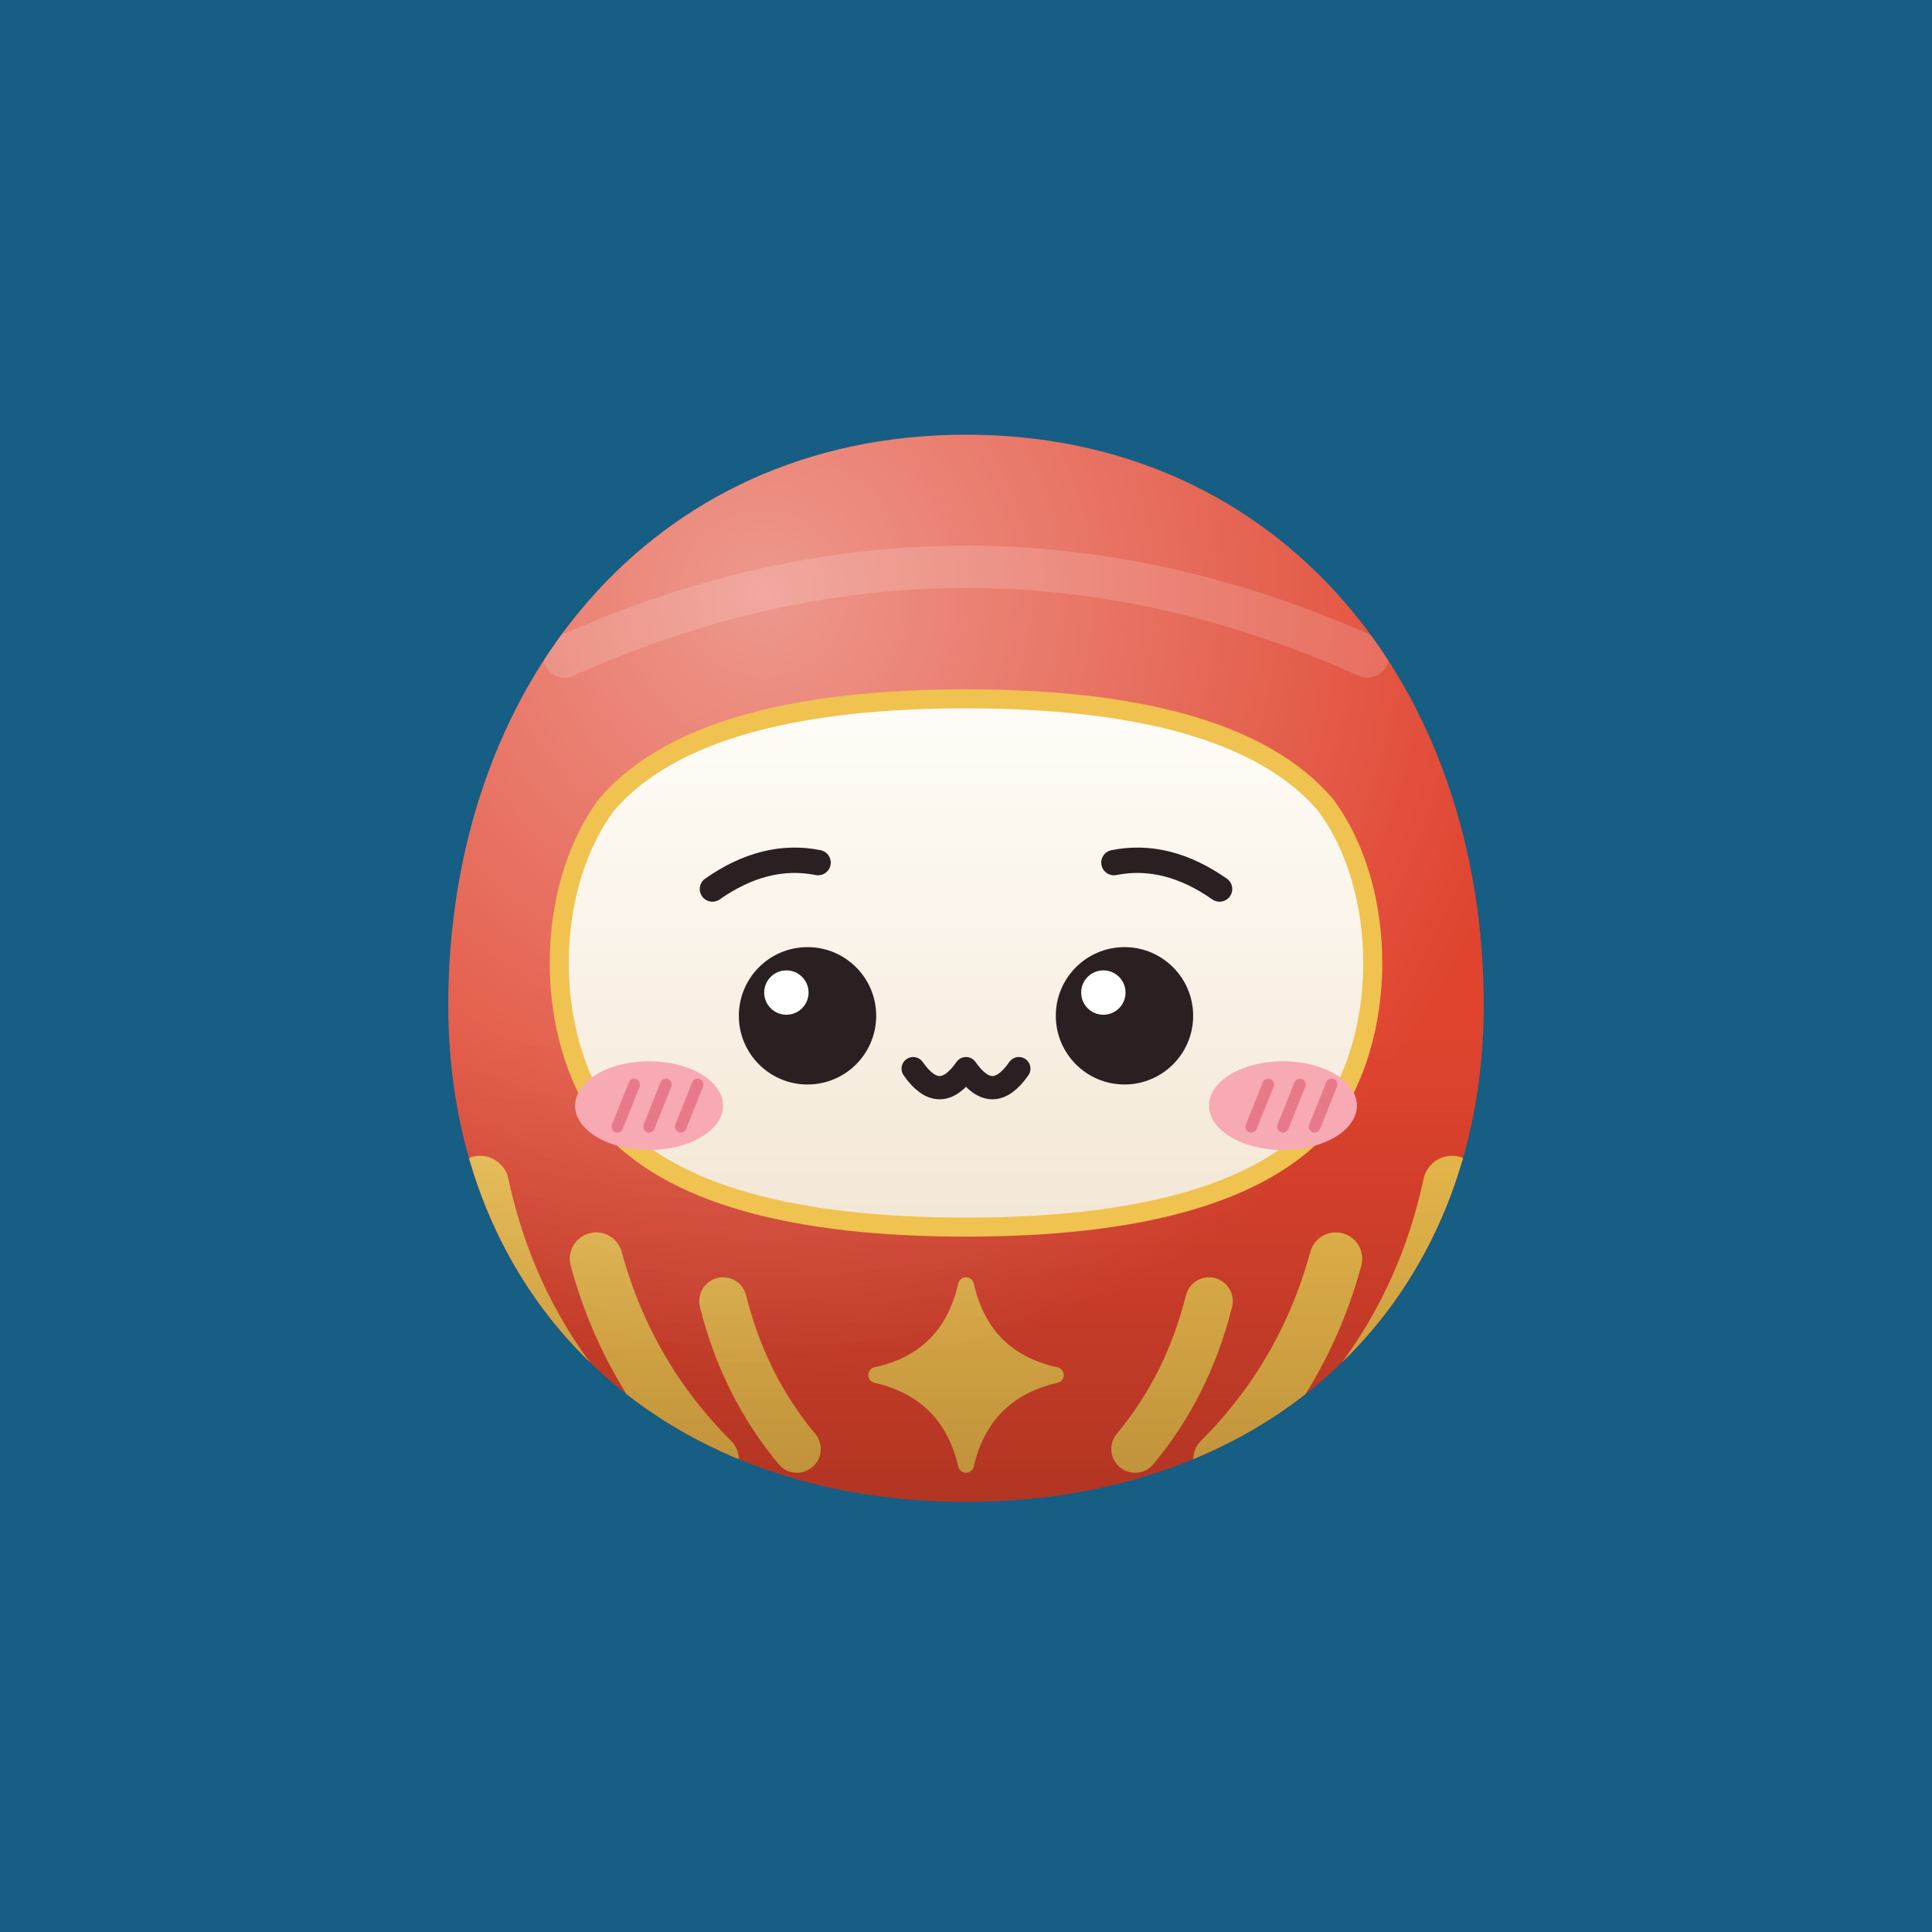
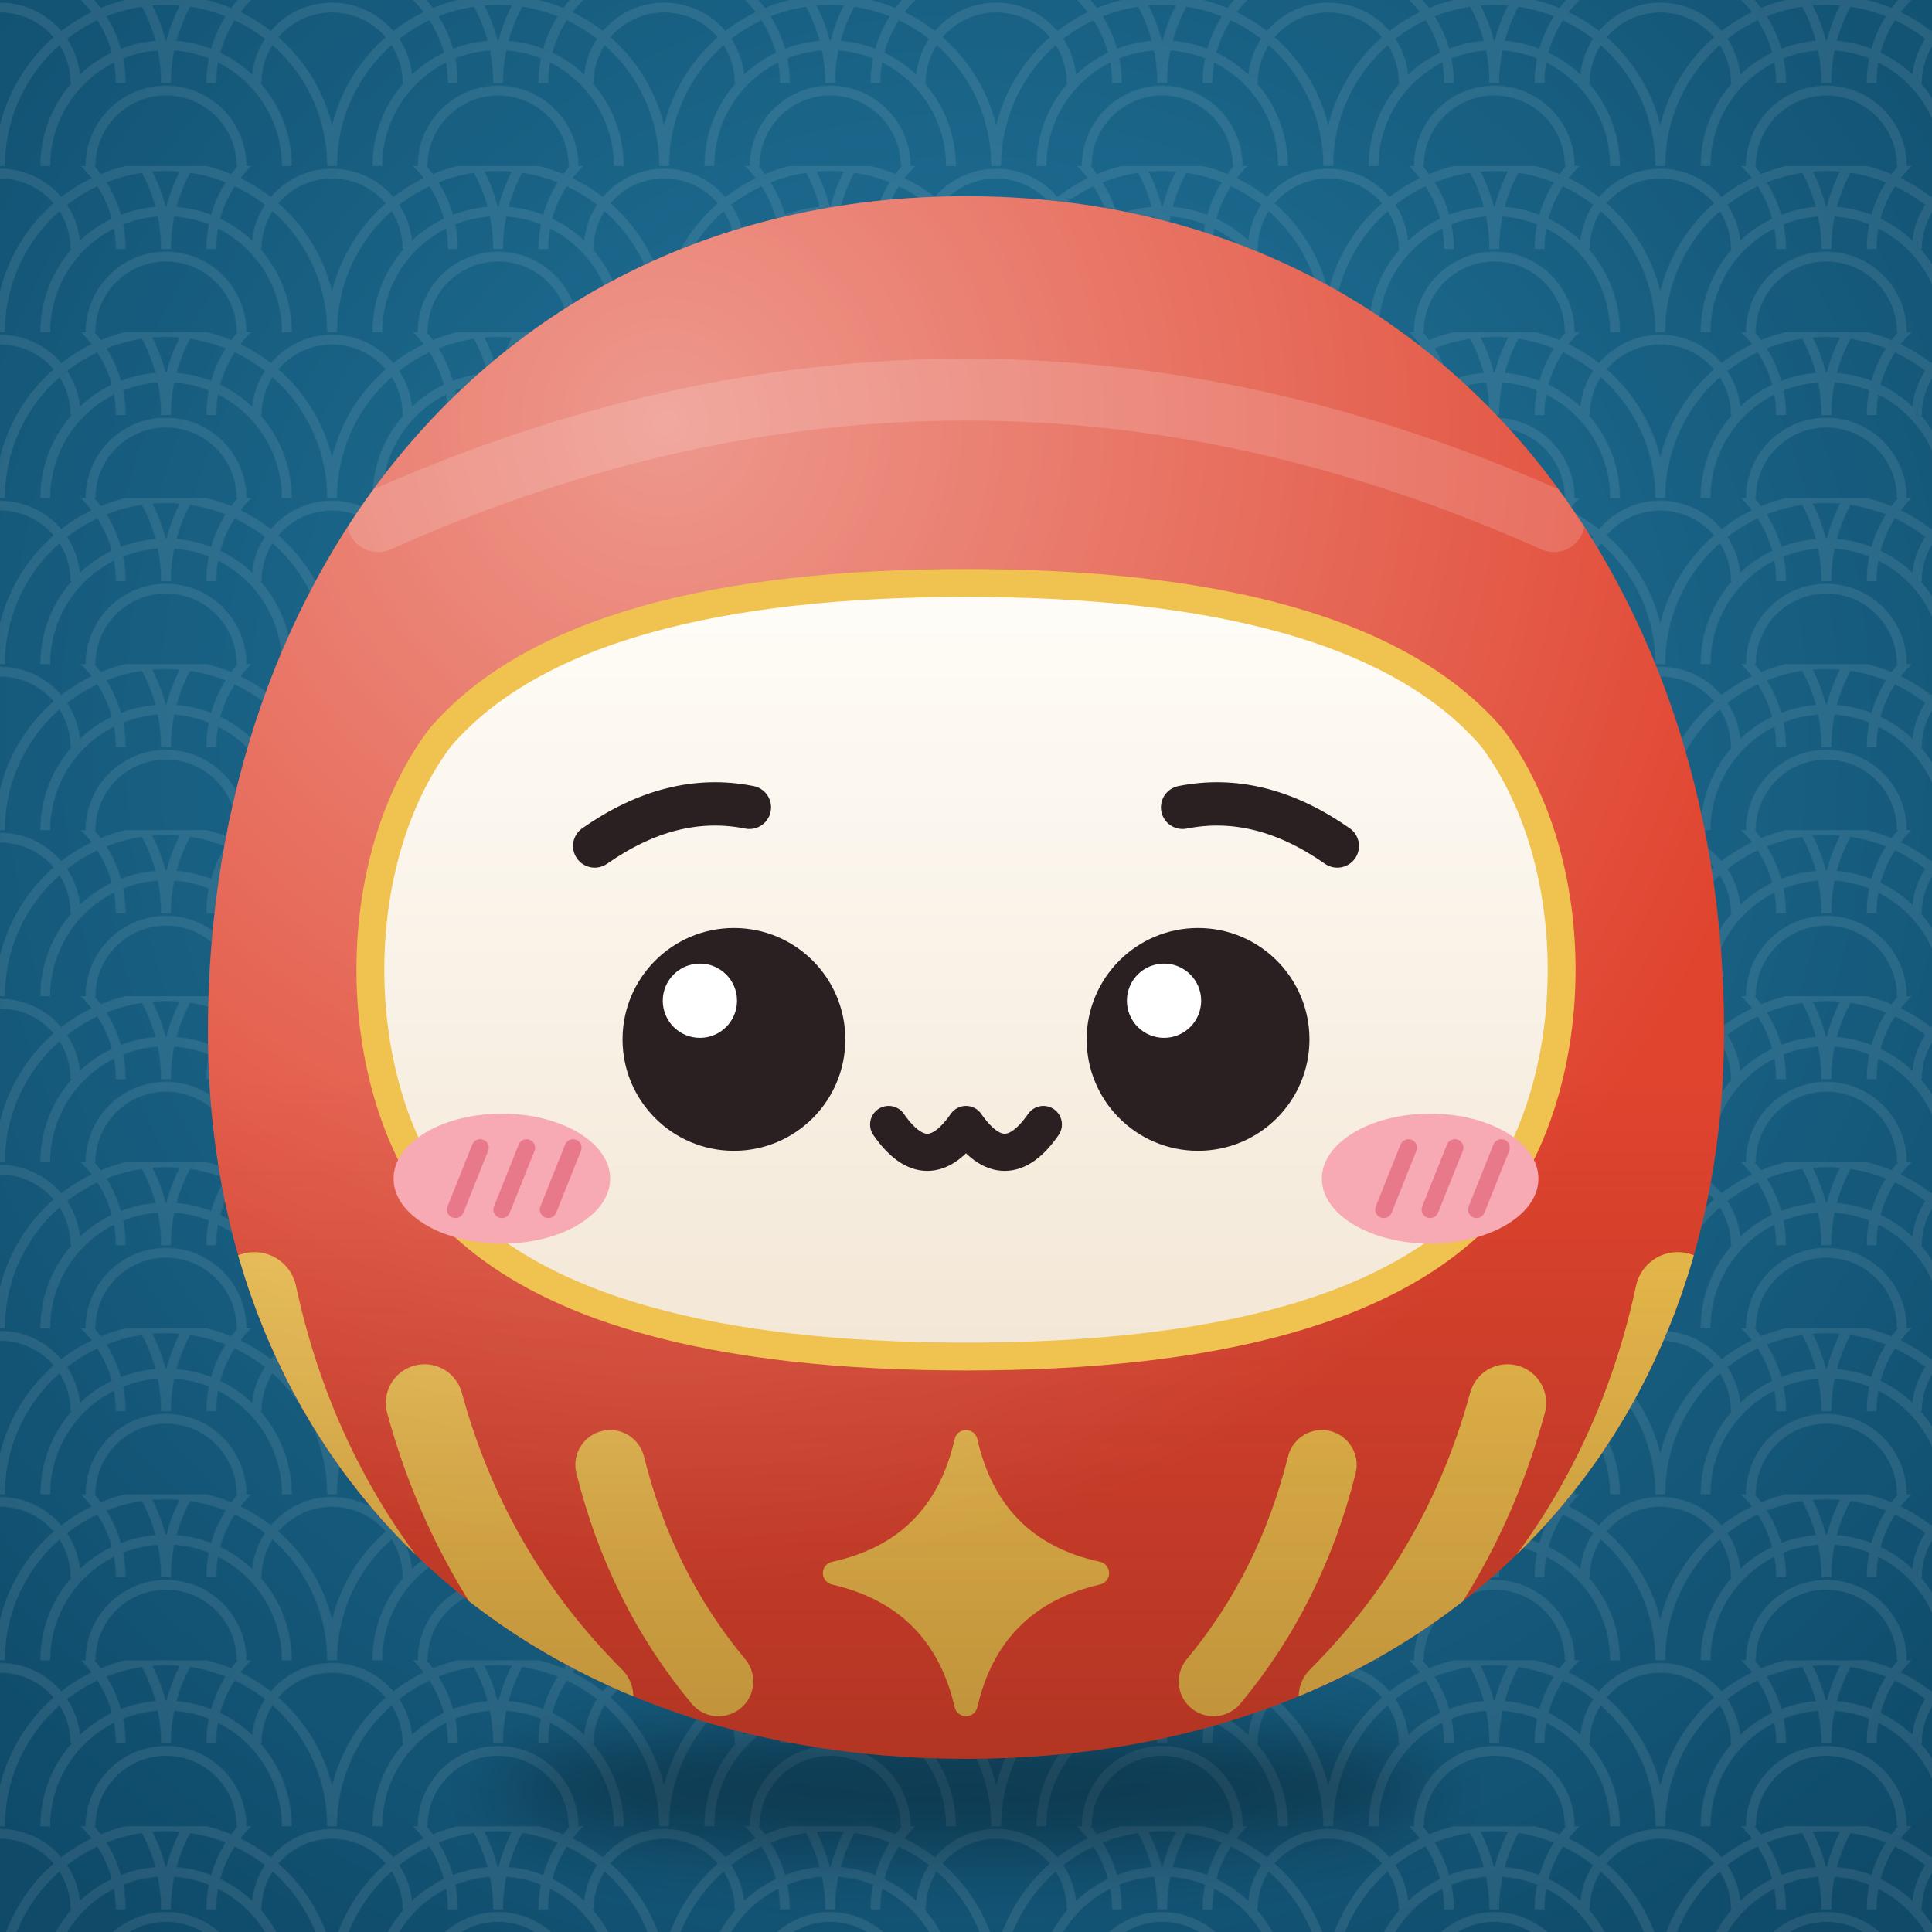
<svg xmlns="http://www.w3.org/2000/svg" viewBox="0 0 512 512">
  <defs>
    <radialGradient id="h" cx="34%" cy="20%" r="62%">
      <stop offset="0" stop-color="#fff" stop-opacity=".45" />
      <stop offset="1" stop-color="#fff" stop-opacity="0" />
    </radialGradient>
    <linearGradient id="d" x1="0" y1="0" x2="0" y2="1">
      <stop offset=".55" stop-color="#3a0d05" stop-opacity="0" />
      <stop offset="1" stop-color="#3a0d05" stop-opacity=".34" />
    </linearGradient>
    <linearGradient id="v" x1="0" y1="0" x2="0" y2="1">
      <stop offset="0" stop-color="#fffdf8" />
      <stop offset="1" stop-color="#f3e7d6" />
    </linearGradient>
    <clipPath id="b">
      <path d="M60 9c30 0 49 24 49 54 0 28-20 47-49 47S11 91 11 63C11 33 30 9 60 9Z" />
    </clipPath>
+     <filter id="s" x="-30%" y="-150%" width="160%" height="400%">
+       <feGaussianBlur stdDeviation="9" />
+     </filter>
+     <pattern id="w" width="88" height="44" patternUnits="userSpaceOnUse">
+       <path transform="scale(2)" fill="none" stroke="#fff" stroke-width="1.3" d="M0 22a22 22 0 0 1 44 0M6 22a16 16 0 0 1 32 0M12 22a10 10 0 0 1 20 0M-22 11a22 22 0 0 1 44 0M22 11a22 22 0 0 1 44 0M-16 11a16 16 0 0 1 32 0M28 11a16 16 0 0 1 32 0M-10 11a10 10 0 0 1 20 0M34 11a10 10 0 0 1 20 0" />
+     </pattern>
+     <radialGradient id="bg" cx="50%" cy="38%" r="75%">
+       <stop offset="0" stop-color="#22789f" />
+       <stop offset="1" stop-color="#0f4a69" />
+     </radialGradient>
  </defs>
-   <rect width="512" height="512" fill="#165e83" />
-   <g transform="translate(88 90) scale(2.8)">
+   <rect width="512" height="512" fill="url(#bg)" />
+   <rect width="512" height="512" fill="url(#w)" opacity="0.09" />
+   <ellipse cx="256" cy="474" rx="123" ry="17" fill="#000" opacity=".32" filter="url(#s)" />
+   <g transform="translate(10.0 15.1) scale(4.1)">
    <g clip-path="url(#b)">
      <rect width="120" height="120" fill="#e0442f" />
      <g fill="none" stroke="#f0c24f" stroke-linecap="round">
        <path d="M14 80q3 14 13 24M106 80q-3 14-13 24" stroke-width="5.5" />
        <path d="M25 87q3 11 11 19M95 87q-3 11-11 19" stroke-width="5" />
        <path d="M37 91q2 8 7 14M83 91q-2 8-7 14" stroke-width="4.5" />
      </g>
-       <path d="M60 89.5q1.6 7 8.5 8.5-6.9 1.6-8.5 8.5-1.6-6.9-8.5-8.5 6.9-1.5 8.5-8.500Z" fill="#f0c24f" stroke="#f0c24f" stroke-width="1.5" stroke-linejoin="round" />
+       <path d="M60 89.5q1.6 7 8.5 8.5-6.9 1.6-8.5 8.5-1.6-6.9-8.5-8.5 6.9-1.5 8.5-8.5Z" fill="#f0c24f" stroke="#f0c24f" stroke-width="1.5" stroke-linejoin="round" />
      <path d="M22 30q38-17 76 0" fill="none" stroke="#fff" stroke-opacity=".16" stroke-width="4" stroke-linecap="round" />
      <rect width="120" height="120" fill="url(#d)" />
      <rect width="120" height="120" fill="url(#h)" />
    </g>
    <path d="M60 34c16 0 28 3 34 10 6 8 6 22 0 30-6 7-18 10-34 10s-28-3-34-10c-6-8-6-22 0-30 6-7 18-10 34-10Z" fill="url(#v)" stroke="#f0c24f" stroke-width="1.8" />
    <ellipse cx="30" cy="72.5" rx="7" ry="4.2" fill="#f7a9b4" />
    <ellipse cx="90" cy="72.5" rx="7" ry="4.2" fill="#f7a9b4" />
    <path d="M27 74.5l1.6-4M30 74.5l1.6-4M33 74.5l1.6-4M87 74.5l1.6-4M90 74.5l1.6-4M93 74.5l1.6-4" fill="none" stroke="#e8798b" stroke-width="1.1" stroke-linecap="round" />
    <g fill="none" stroke="#2a2022" stroke-linecap="round" stroke-linejoin="round">
-       <path d="M36 52q5-3.5 10-2.5M84 52q-5-3.5-10-2.5" stroke-width="2.4" />
-       <path d="M55 69q2.5 3.6 5 0q2.5 3.6 5 0" stroke-width="2.2" />
+       <path d="M36 51q5-3.5 10-2.5M84 51q-5-3.5-10-2.5" stroke-width="2.8" />
+       <path d="M55 69q2.5 3.6 5 0q2.5 3.6 5 0" stroke-width="2.4" />
    </g>
-     <circle cx="45" cy="64" r="6.5" fill="#2a2022" />
-     <circle cx="75" cy="64" r="6.5" fill="#2a2022" />
-     <circle cx="43" cy="61.8" r="2.1" fill="#fff" />
-     <circle cx="73" cy="61.8" r="2.1" fill="#fff" />
+     <circle cx="45" cy="63.5" r="7.2" fill="#2a2022" />
+     <circle cx="75" cy="63.5" r="7.2" fill="#2a2022" />
+     <circle cx="42.8" cy="61" r="2.4" fill="#fff" />
+     <circle cx="72.8" cy="61" r="2.4" fill="#fff" />
  </g>
</svg>
